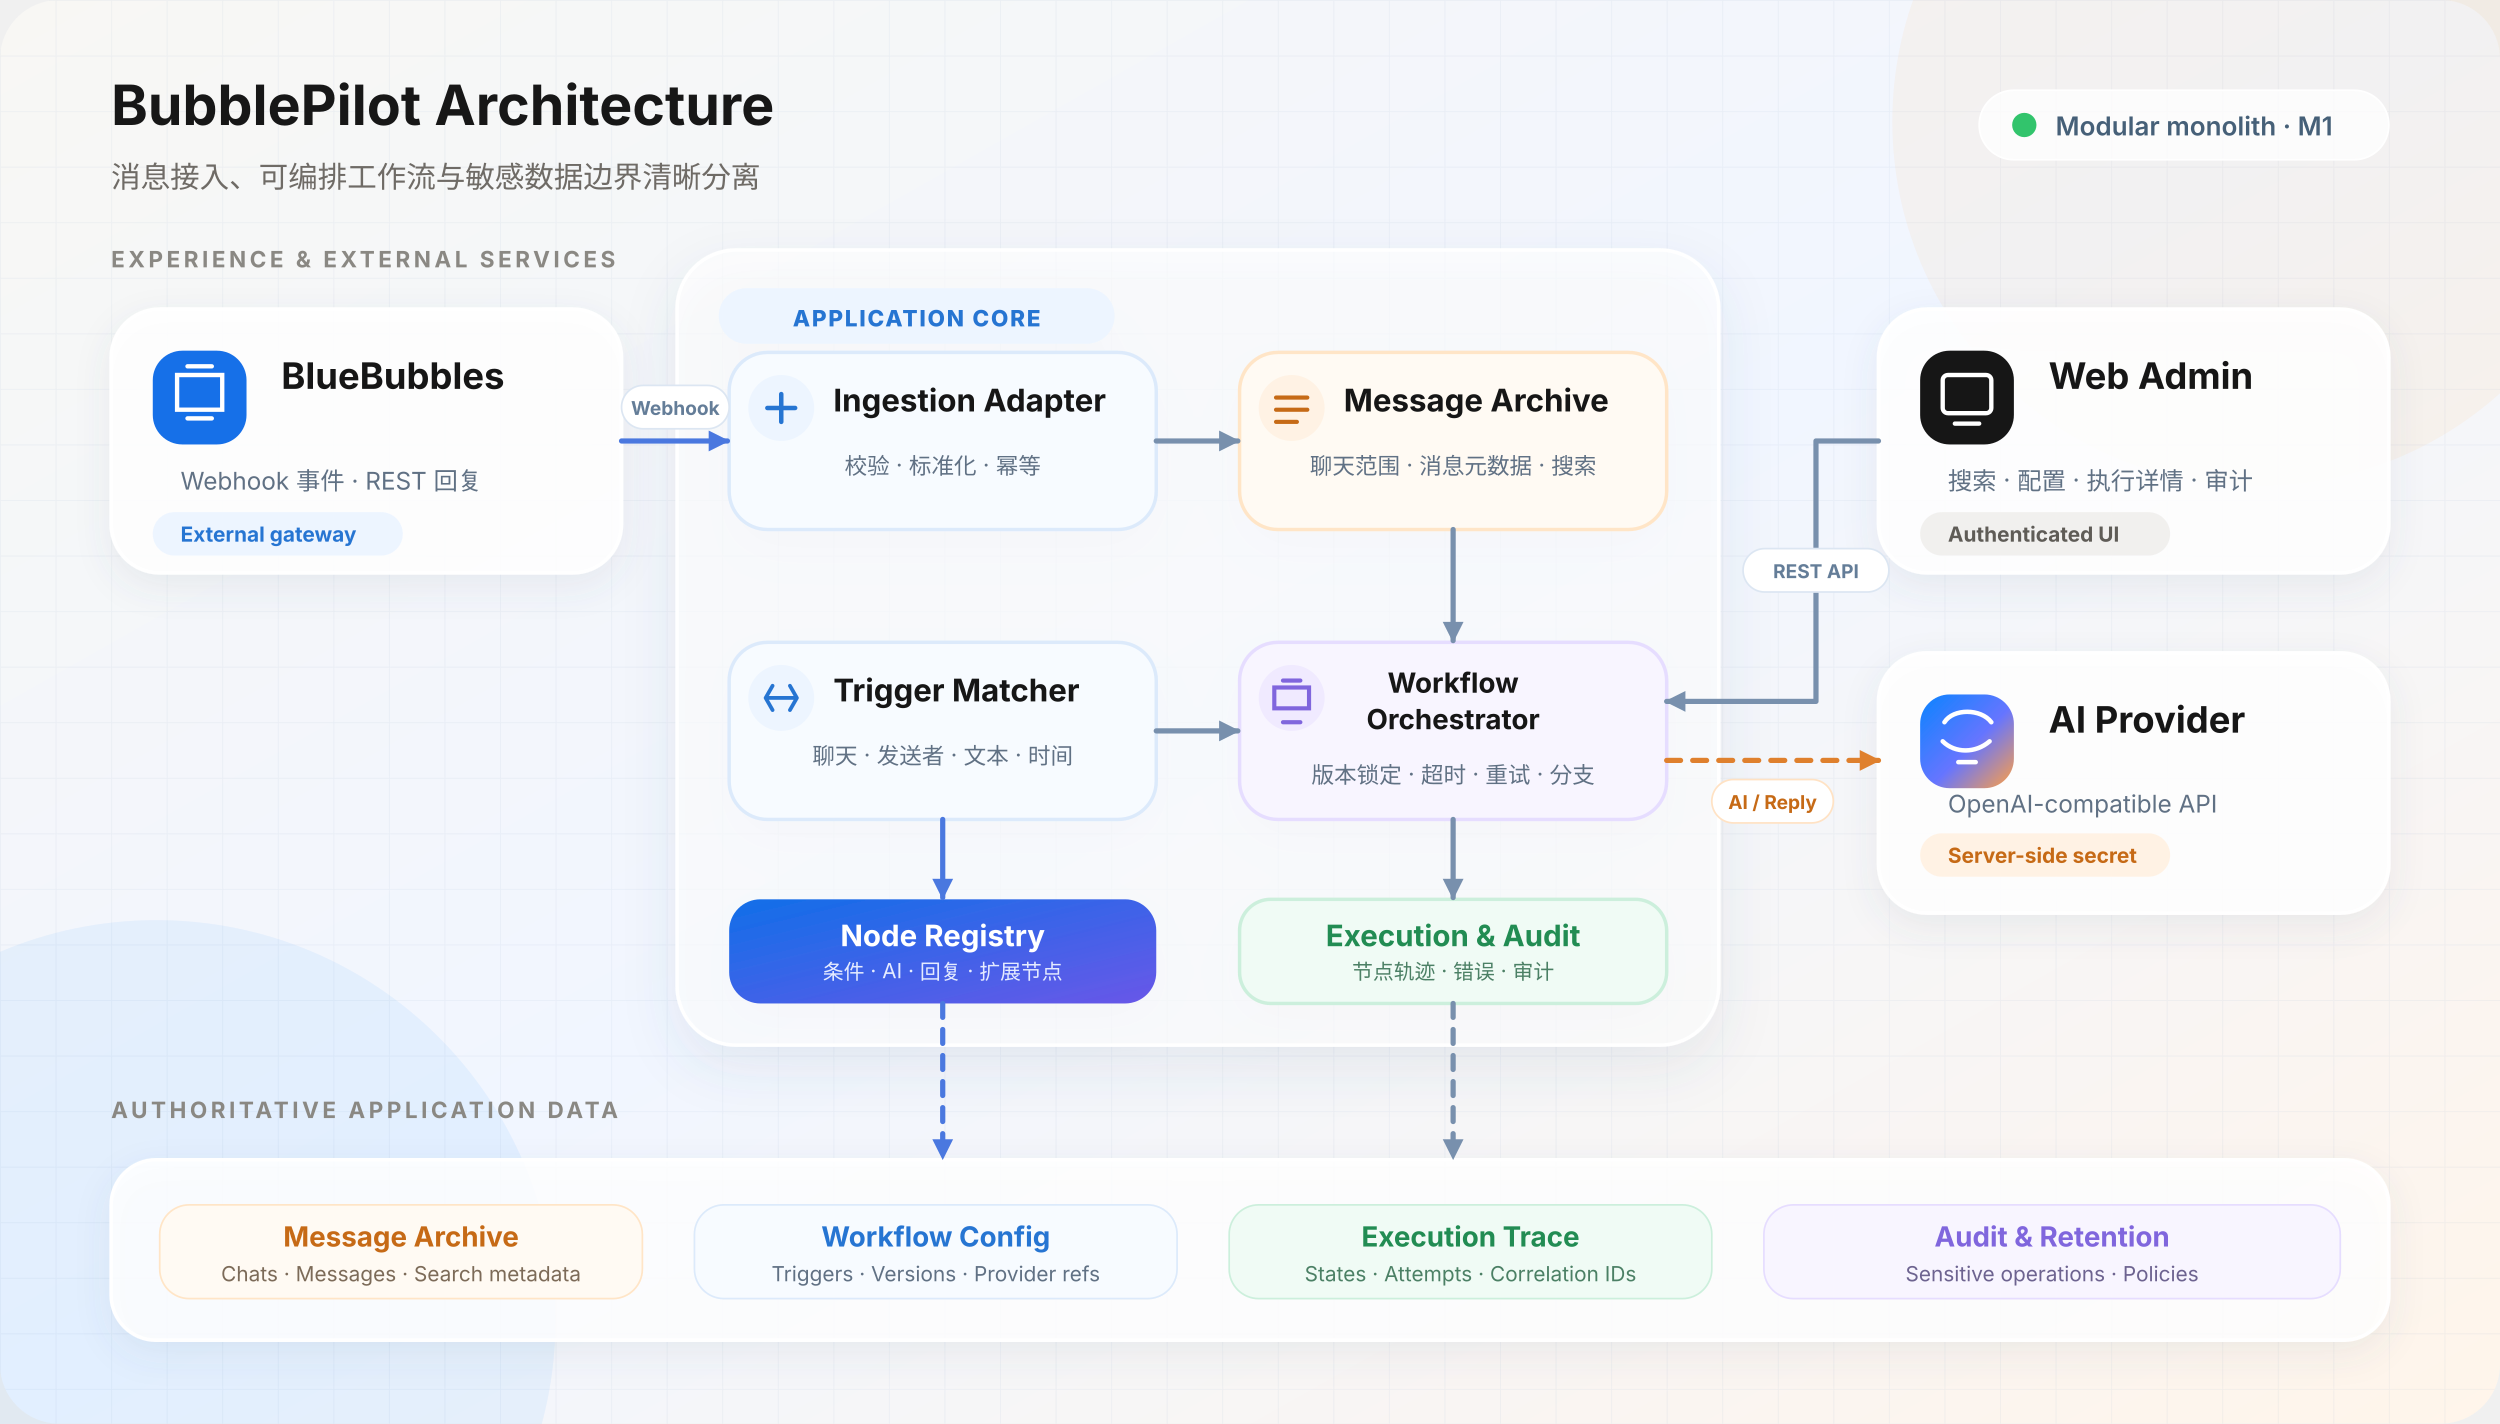
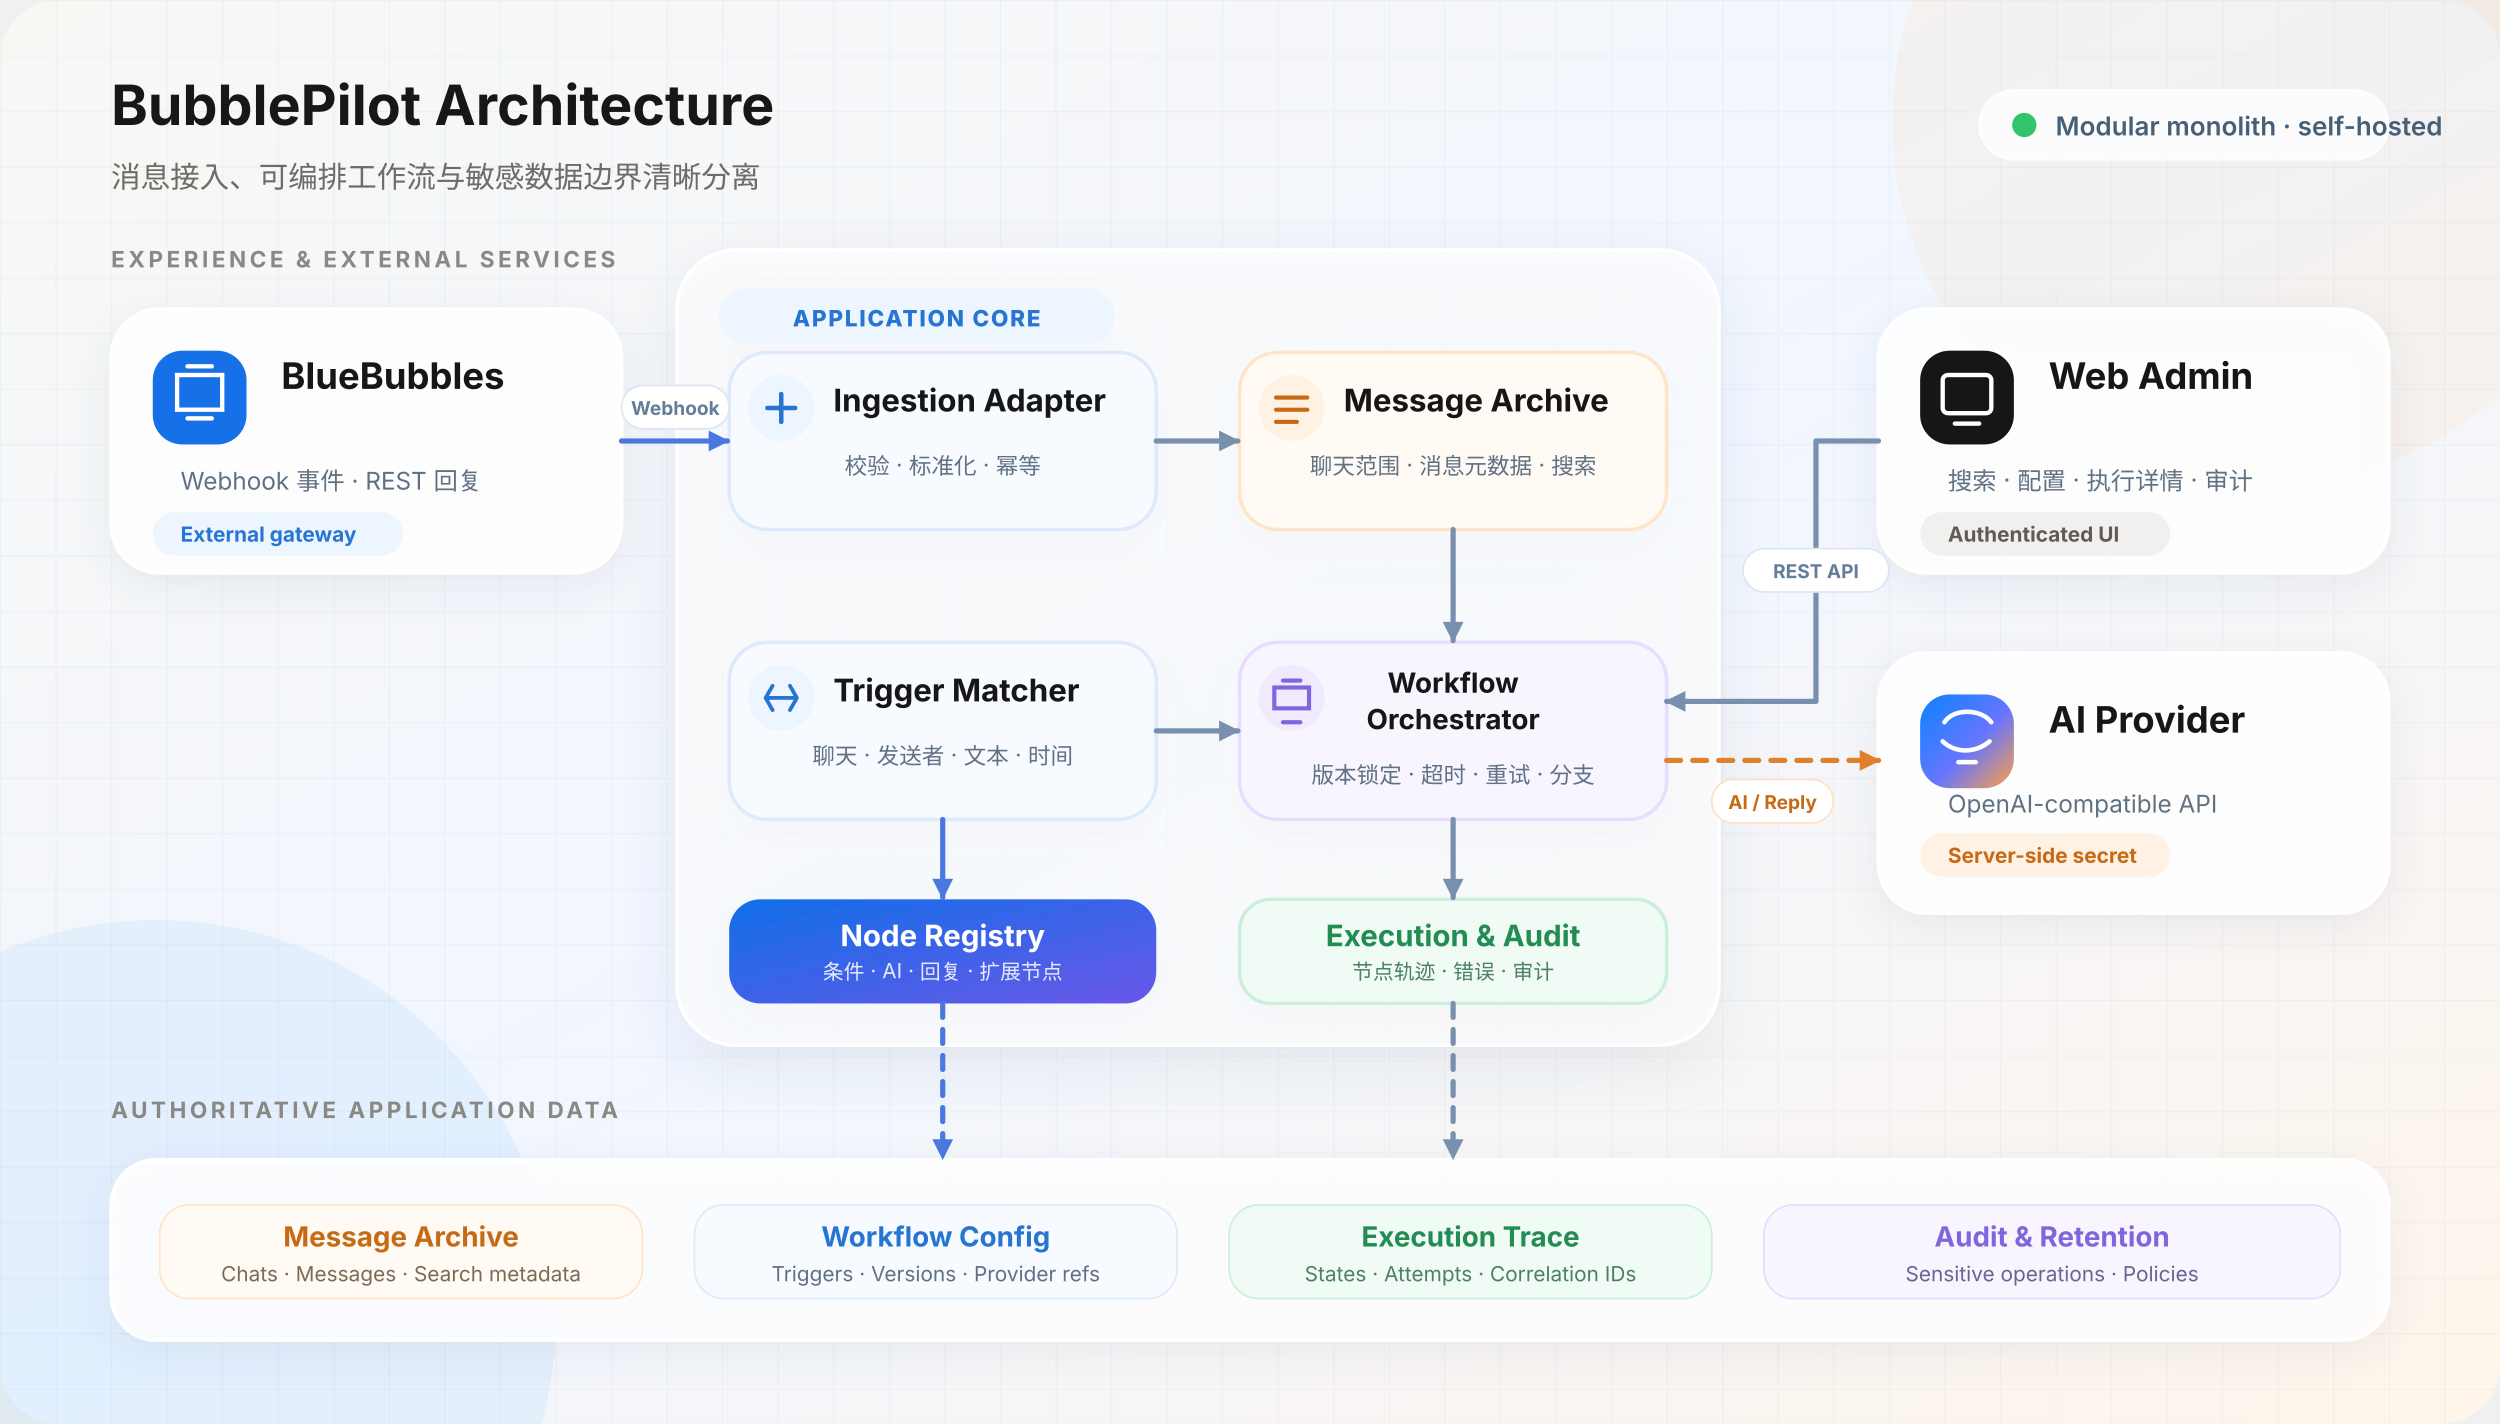
<svg xmlns="http://www.w3.org/2000/svg" width="1440" height="820" viewBox="0 0 1440 820" role="img" aria-labelledby="title desc">
  <defs>
    <linearGradient id="bg" x1="0" y1="0" x2="1" y2="1">
      <stop offset="0" stop-color="#f8f7f4" />
      <stop offset="0.5" stop-color="#f1f6ff" />
      <stop offset="1" stop-color="#fff5ea" />
    </linearGradient>
    <linearGradient id="brand" x1="0" y1="0" x2="1" y2="1">
      <stop offset="0" stop-color="#0a84ff" />
      <stop offset="0.55" stop-color="#6675ff" />
      <stop offset="1" stop-color="#ff9f43" />
    </linearGradient>
    <linearGradient id="core" x1="0" y1="0" x2="1" y2="1">
      <stop offset="0" stop-color="#116fe8" />
      <stop offset="1" stop-color="#6957e8" />
    </linearGradient>
    <pattern id="grid" width="32" height="32" patternUnits="userSpaceOnUse">
      <path d="M32 0H0V32" fill="none" stroke="#8aa1bf" stroke-opacity=".09" />
    </pattern>
    <filter id="shadow" x="-20%" y="-20%" width="140%" height="160%">
      <feDropShadow dx="0" dy="12" stdDeviation="15" flood-color="#46617f" flood-opacity=".14" />
    </filter>
    <filter id="soft" x="-20%" y="-20%" width="140%" height="160%">
      <feDropShadow dx="0" dy="7" stdDeviation="10" flood-color="#46617f" flood-opacity=".10" />
    </filter>
    <marker id="arrow" markerUnits="userSpaceOnUse" markerWidth="12" markerHeight="12" refX="9" refY="5" orient="auto" viewBox="0 0 10 10">
      <path d="M0 0L10 5L0 10Z" fill="#7890ad" />
    </marker>
    <marker id="arrowBlue" markerUnits="userSpaceOnUse" markerWidth="12" markerHeight="12" refX="9" refY="5" orient="auto" viewBox="0 0 10 10">
      <path d="M0 0L10 5L0 10Z" fill="#4a78df" />
    </marker>
    <marker id="arrowOrange" markerUnits="userSpaceOnUse" markerWidth="12" markerHeight="12" refX="9" refY="5" orient="auto" viewBox="0 0 10 10">
      <path d="M0 0L10 5L0 10Z" fill="#df802d" />
    </marker>
  </defs>
  <rect width="1440" height="820" rx="34" fill="url(#bg)" />
  <rect width="1440" height="820" rx="34" fill="url(#grid)" />
  <circle cx="1300" cy="70" r="210" fill="#ffad55" opacity=".08" />
  <circle cx="90" cy="760" r="230" fill="#0a84ff" opacity=".07" />
  <text x="64" y="72" fill="#171717" font-family="Avenir Next, Inter, PingFang SC, sans-serif" font-size="32" font-weight="700">BubblePilot Architecture</text>
  <text x="64" y="108" fill="#6f6b66" font-family="Avenir Next, Inter, PingFang SC, sans-serif" font-size="17">消息接入、可编排工作流与敏感数据边界清晰分离</text>
  <rect x="1140" y="52" width="236" height="40" rx="20" fill="#ffffff" fill-opacity=".76" stroke="#ffffff" />
  <circle cx="1166" cy="72" r="7" fill="#32c46c" />
-   <text x="1184" y="78" fill="#466078" font-family="Avenir Next, Inter, PingFang SC, sans-serif" font-size="15" font-weight="600">Modular monolith · M1</text>
+   <text x="1184" y="78" fill="#466078" font-family="Avenir Next, Inter, PingFang SC, sans-serif" font-size="15" font-weight="600">Modular monolith · self-hosted</text>
  <text x="64" y="154" fill="#8a8883" font-family="Avenir Next, Inter, PingFang SC, sans-serif" font-size="13" font-weight="700" letter-spacing="2">EXPERIENCE &amp; EXTERNAL SERVICES</text>
  <g filter="url(#soft)">
    <rect x="64" y="178" width="294" height="152" rx="28" fill="#ffffff" fill-opacity=".88" stroke="#ffffff" stroke-width="2" />
    <rect x="88" y="202" width="54" height="54" rx="17" fill="#176fe8" />
    <path d="M102 216h26v20h-26zM108 211h14M108 241h14" fill="none" stroke="#fff" stroke-width="2.5" stroke-linecap="round" />
    <text x="162" y="224" fill="#171717" font-family="Avenir Next, Inter, PingFang SC, sans-serif" font-size="21" font-weight="700">BlueBubbles</text>
    <text x="104" y="282" fill="#617184" font-family="Avenir Next, Inter, PingFang SC, sans-serif" font-size="14">Webhook 事件 · REST 回复</text>
    <rect x="88" y="295" width="144" height="25" rx="12.5" fill="#edf5ff" />
    <text x="104" y="312" fill="#2875d2" font-family="Avenir Next, Inter, PingFang SC, sans-serif" font-size="12" font-weight="700">External gateway</text>
  </g>
  <g filter="url(#soft)">
    <rect x="1082" y="178" width="294" height="152" rx="28" fill="#ffffff" fill-opacity=".88" stroke="#ffffff" stroke-width="2" />
    <rect x="1106" y="202" width="54" height="54" rx="17" fill="#171717" />
    <rect x="1119" y="216" width="28" height="22" rx="3" fill="none" stroke="#fff" stroke-width="2.5" />
    <path d="M1126 244h14" stroke="#fff" stroke-width="2.5" stroke-linecap="round" />
    <text x="1180" y="224" fill="#171717" font-family="Avenir Next, Inter, PingFang SC, sans-serif" font-size="21" font-weight="700">Web Admin</text>
    <text x="1122" y="282" fill="#617184" font-family="Avenir Next, Inter, PingFang SC, sans-serif" font-size="14">搜索 · 配置 · 执行详情 · 审计</text>
    <rect x="1106" y="295" width="144" height="25" rx="12.5" fill="#f1f0ee" />
    <text x="1122" y="312" fill="#5e5b57" font-family="Avenir Next, Inter, PingFang SC, sans-serif" font-size="12" font-weight="700">Authenticated UI</text>
  </g>
  <g filter="url(#soft)">
    <rect x="1082" y="376" width="294" height="150" rx="28" fill="#ffffff" fill-opacity=".88" stroke="#ffffff" stroke-width="2" />
    <rect x="1106" y="400" width="54" height="54" rx="17" fill="url(#brand)" />
    <path d="M1120 416c5-8 21-8 27 0M1119 427c7 7 19 7 27 0M1128 439h10" fill="none" stroke="#fff" stroke-width="2.6" stroke-linecap="round" />
    <text x="1180" y="422" fill="#171717" font-family="Avenir Next, Inter, PingFang SC, sans-serif" font-size="21" font-weight="700">AI Provider</text>
    <text x="1122" y="468" fill="#617184" font-family="Avenir Next, Inter, PingFang SC, sans-serif" font-size="14">OpenAI-compatible API</text>
    <rect x="1106" y="480" width="144" height="25" rx="12.5" fill="#fff2e4" />
    <text x="1122" y="497" fill="#c66a16" font-family="Avenir Next, Inter, PingFang SC, sans-serif" font-size="12" font-weight="700">Server-side secret</text>
  </g>
  <g filter="url(#shadow)">
    <rect x="390" y="144" width="600" height="458" rx="34" fill="#ffffff" fill-opacity=".64" stroke="#ffffff" stroke-width="2" />
    <rect x="414" y="166" width="228" height="32" rx="16" fill="#edf5ff" />
    <text x="528" y="188" fill="#2875d2" font-family="Avenir Next, Inter, PingFang SC, sans-serif" font-size="13" font-weight="800" text-anchor="middle" letter-spacing="1">APPLICATION CORE</text>
    <rect x="420" y="203" width="246" height="102" rx="22" fill="#f7fbff" stroke="#dceafb" stroke-width="2" />
    <circle cx="450" cy="235" r="19" fill="#edf5ff" />
    <path d="M442 235h16M450 227v16" stroke="#2875d2" stroke-width="2.6" stroke-linecap="round" />
    <text x="480" y="237" fill="#171717" font-family="Avenir Next, Inter, PingFang SC, sans-serif" font-size="18" font-weight="700">Ingestion Adapter</text>
    <text x="543" y="273" fill="#617184" font-family="Avenir Next, Inter, PingFang SC, sans-serif" font-size="13" text-anchor="middle">校验 · 标准化 · 幂等</text>
    <rect x="714" y="203" width="246" height="102" rx="22" fill="#fffaf3" stroke="#ffe5c7" stroke-width="2" />
    <circle cx="744" cy="235" r="19" fill="#fff2e4" />
    <path d="M735 229h18M735 236h18M735 243h12" stroke="#c66a16" stroke-width="2.4" stroke-linecap="round" />
    <text x="774" y="237" fill="#171717" font-family="Avenir Next, Inter, PingFang SC, sans-serif" font-size="18" font-weight="700">Message Archive</text>
    <text x="837" y="273" fill="#617184" font-family="Avenir Next, Inter, PingFang SC, sans-serif" font-size="13" text-anchor="middle">聊天范围 · 消息元数据 · 搜索</text>
    <rect x="420" y="370" width="246" height="102" rx="22" fill="#f7fbff" stroke="#dceafb" stroke-width="2" />
    <circle cx="450" cy="402" r="19" fill="#edf5ff" />
    <path d="M441 402h18M445 395l-4 7 4 7M455 395l4 7-4 7" fill="none" stroke="#2875d2" stroke-width="2.2" stroke-linecap="round" stroke-linejoin="round" />
    <text x="480" y="404" fill="#171717" font-family="Avenir Next, Inter, PingFang SC, sans-serif" font-size="18" font-weight="700">Trigger Matcher</text>
    <text x="543" y="440" fill="#617184" font-family="Avenir Next, Inter, PingFang SC, sans-serif" font-size="13" text-anchor="middle">聊天 · 发送者 · 文本 · 时间</text>
    <rect x="714" y="370" width="246" height="102" rx="22" fill="#f8f5ff" stroke="#e6ddff" stroke-width="2" />
    <circle cx="744" cy="402" r="19" fill="#f0eaff" />
    <path d="M734 396h20v12h-20zM739 392h10M739 416h10" fill="none" stroke="#8066dd" stroke-width="2.4" stroke-linecap="round" />
    <text x="837" y="399" fill="#171717" font-family="Avenir Next, Inter, PingFang SC, sans-serif" font-size="16" font-weight="700" text-anchor="middle">Workflow</text>
    <text x="837" y="420" fill="#171717" font-family="Avenir Next, Inter, PingFang SC, sans-serif" font-size="16" font-weight="700" text-anchor="middle">Orchestrator</text>
    <text x="837" y="451" fill="#617184" font-family="Avenir Next, Inter, PingFang SC, sans-serif" font-size="13" text-anchor="middle">版本锁定 · 超时 · 重试 · 分支</text>
    <rect x="420" y="518" width="246" height="60" rx="18" fill="url(#core)" />
    <text x="543" y="545" fill="#ffffff" font-family="Avenir Next, Inter, PingFang SC, sans-serif" font-size="17" font-weight="700" text-anchor="middle">Node Registry</text>
    <text x="543" y="564" fill="#e5ebff" font-family="Avenir Next, Inter, PingFang SC, sans-serif" font-size="12" text-anchor="middle">条件 · AI · 回复 · 扩展节点</text>
    <rect x="714" y="518" width="246" height="60" rx="18" fill="#f0fbf5" stroke="#ccefdc" stroke-width="2" />
    <text x="837" y="545" fill="#218c52" font-family="Avenir Next, Inter, PingFang SC, sans-serif" font-size="17" font-weight="700" text-anchor="middle">Execution &amp; Audit</text>
    <text x="837" y="564" fill="#4c8065" font-family="Avenir Next, Inter, PingFang SC, sans-serif" font-size="12" text-anchor="middle">节点轨迹 · 错误 · 审计</text>
  </g>
  <path d="M358 254H419" fill="none" stroke="#4a78df" stroke-width="3" stroke-linecap="round" marker-end="url(#arrowBlue)" />
  <rect x="358" y="222" width="62" height="25" rx="12.5" fill="#fff" stroke="#dce6f2" />
  <text x="389" y="239" fill="#647d98" font-family="Avenir Next, Inter, PingFang SC, sans-serif" font-size="11" font-weight="700" text-anchor="middle">Webhook</text>
  <path d="M666 254H713" fill="none" stroke="#7890ad" stroke-width="3" stroke-linecap="round" marker-end="url(#arrow)" />
  <path d="M837 305V369" fill="none" stroke="#7890ad" stroke-width="3" stroke-linecap="round" marker-end="url(#arrow)" />
  <path d="M666 421H713" fill="none" stroke="#7890ad" stroke-width="3" stroke-linecap="round" marker-end="url(#arrow)" />
  <path d="M543 472V517" fill="none" stroke="#4a78df" stroke-width="3" stroke-linecap="round" marker-end="url(#arrowBlue)" />
  <path d="M837 472V517" fill="none" stroke="#7890ad" stroke-width="3" stroke-linecap="round" marker-end="url(#arrow)" />
  <path d="M1082 254H1046V404H960" fill="none" stroke="#7890ad" stroke-width="3" stroke-linecap="round" stroke-linejoin="round" marker-end="url(#arrow)" />
  <rect x="1004" y="316" width="84" height="25" rx="12.5" fill="#fff" stroke="#dce6f2" />
  <text x="1046" y="333" fill="#647d98" font-family="Avenir Next, Inter, PingFang SC, sans-serif" font-size="11" font-weight="700" text-anchor="middle">REST API</text>
  <path d="M960 438H1082" fill="none" stroke="#df802d" stroke-width="3" stroke-linecap="round" stroke-dasharray="8 7" marker-end="url(#arrowOrange)" />
  <rect x="986" y="449" width="70" height="25" rx="12.5" fill="#fff" stroke="#ffe2c4" />
  <text x="1021" y="466" fill="#c66a16" font-family="Avenir Next, Inter, PingFang SC, sans-serif" font-size="11" font-weight="700" text-anchor="middle">AI / Reply</text>
  <text x="64" y="644" fill="#8a8883" font-family="Avenir Next, Inter, PingFang SC, sans-serif" font-size="13" font-weight="700" letter-spacing="2">AUTHORITATIVE APPLICATION DATA</text>
  <g filter="url(#soft)">
    <rect x="64" y="668" width="1312" height="104" rx="26" fill="#ffffff" fill-opacity=".84" stroke="#ffffff" stroke-width="2" />
    <rect x="92" y="694" width="278" height="54" rx="17" fill="#fffaf3" stroke="#ffe5c7" />
    <text x="231" y="718" fill="#c66a16" font-family="Avenir Next, Inter, PingFang SC, sans-serif" font-size="16" font-weight="700" text-anchor="middle">Message Archive</text>
    <text x="231" y="738" fill="#7c6b58" font-family="Avenir Next, Inter, PingFang SC, sans-serif" font-size="12" text-anchor="middle">Chats · Messages · Search metadata</text>
    <rect x="400" y="694" width="278" height="54" rx="17" fill="#f7fbff" stroke="#dceafb" />
    <text x="539" y="718" fill="#2875d2" font-family="Avenir Next, Inter, PingFang SC, sans-serif" font-size="16" font-weight="700" text-anchor="middle">Workflow Config</text>
    <text x="539" y="738" fill="#617184" font-family="Avenir Next, Inter, PingFang SC, sans-serif" font-size="12" text-anchor="middle">Triggers · Versions · Provider refs</text>
    <rect x="708" y="694" width="278" height="54" rx="17" fill="#f0fbf5" stroke="#ccefdc" />
    <text x="847" y="718" fill="#218c52" font-family="Avenir Next, Inter, PingFang SC, sans-serif" font-size="16" font-weight="700" text-anchor="middle">Execution Trace</text>
    <text x="847" y="738" fill="#4c8065" font-family="Avenir Next, Inter, PingFang SC, sans-serif" font-size="12" text-anchor="middle">States · Attempts · Correlation IDs</text>
    <rect x="1016" y="694" width="332" height="54" rx="17" fill="#f8f5ff" stroke="#e6ddff" />
    <text x="1182" y="718" fill="#8066dd" font-family="Avenir Next, Inter, PingFang SC, sans-serif" font-size="16" font-weight="700" text-anchor="middle">Audit &amp; Retention</text>
    <text x="1182" y="738" fill="#6d6390" font-family="Avenir Next, Inter, PingFang SC, sans-serif" font-size="12" text-anchor="middle">Sensitive operations · Policies</text>
  </g>
  <path d="M543 578V667" fill="none" stroke="#4a78df" stroke-width="3" stroke-linecap="round" stroke-dasharray="8 7" marker-end="url(#arrowBlue)" />
  <path d="M837 578V667" fill="none" stroke="#7890ad" stroke-width="3" stroke-linecap="round" stroke-dasharray="8 7" marker-end="url(#arrow)" />
</svg>
